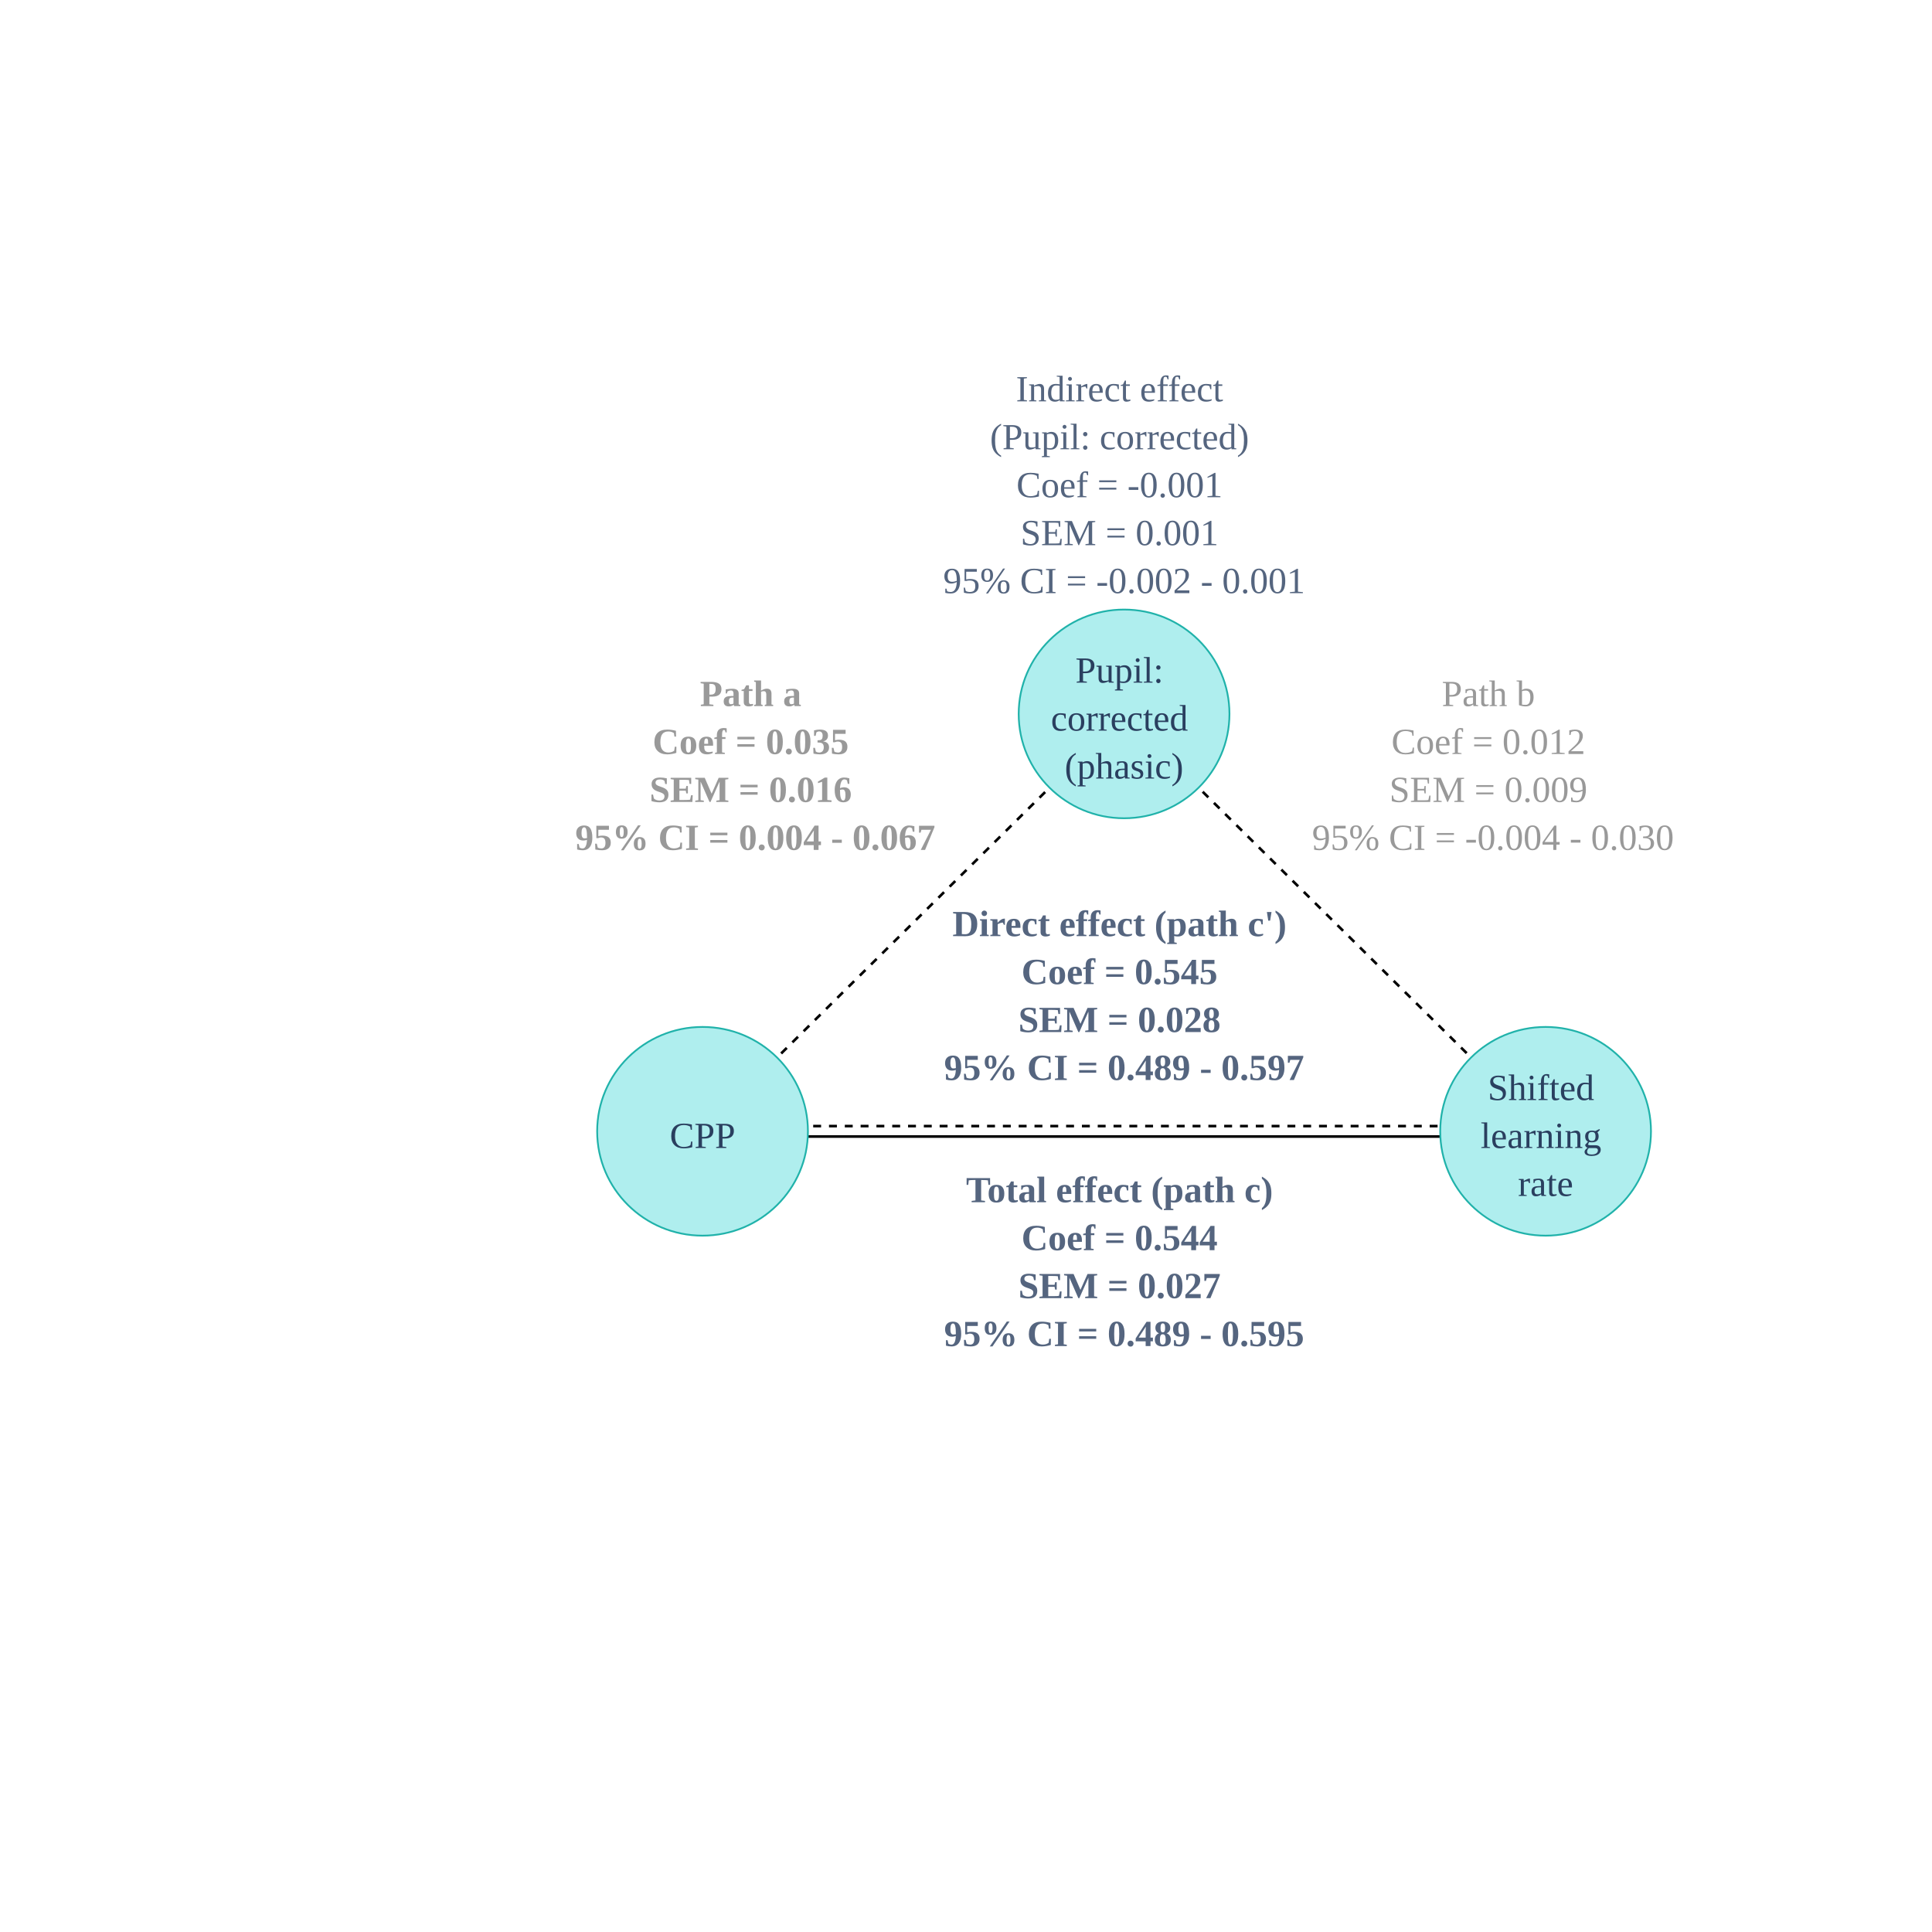
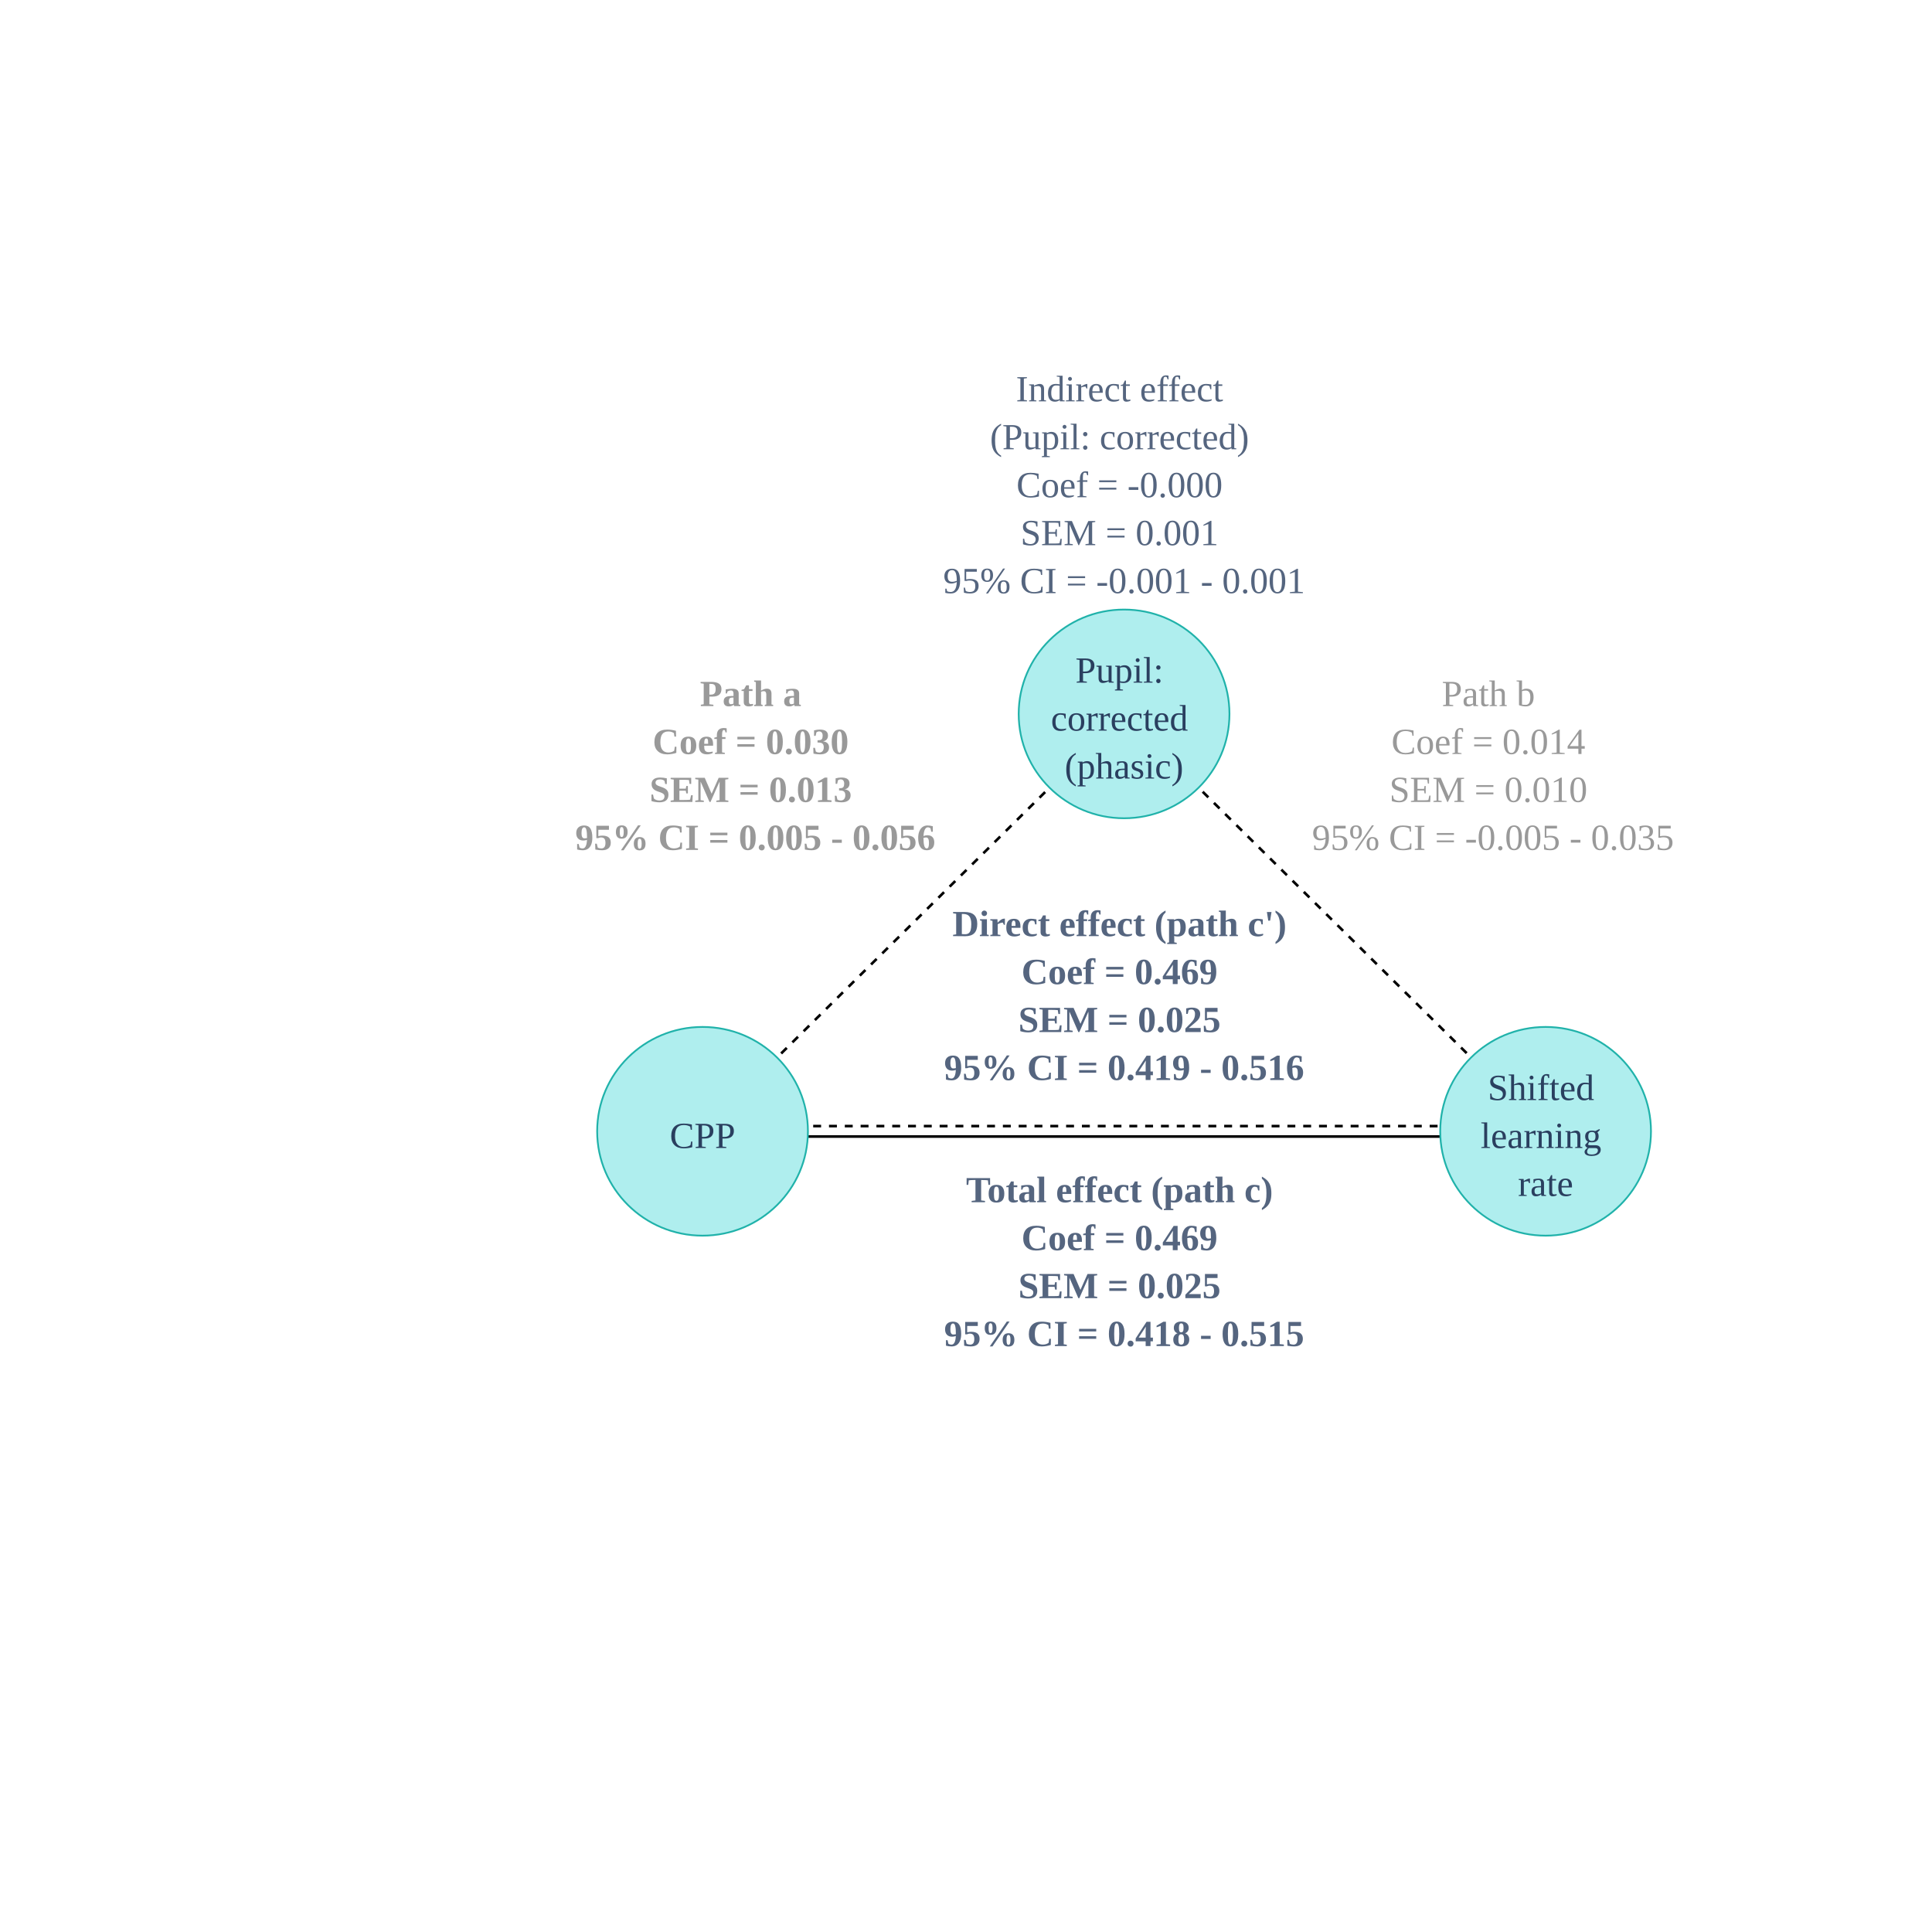
<svg xmlns="http://www.w3.org/2000/svg" class="main-svg" width="2200" height="2200" style="" viewBox="0 0 2200 2200">
  <rect x="0" y="0" width="2200" height="2200" style="fill: rgb(255, 255, 255); fill-opacity: 1;" />
-   <defs id="defs-ad8827">
+   <defs id="defs-78ae39">
    <g class="clips">
-       <clipPath id="clipad8827xyplot" class="plotclip">
+       <clipPath id="clip78ae39xyplot" class="plotclip">
        <rect width="2040" height="2020" />
      </clipPath>
-       <clipPath class="axesclip" id="clipad8827x">
+       <clipPath class="axesclip" id="clip78ae39x">
        <rect x="80" y="0" width="2040" height="2200" />
      </clipPath>
-       <clipPath class="axesclip" id="clipad8827y">
+       <clipPath class="axesclip" id="clip78ae39y">
        <rect x="0" y="100" width="2200" height="2020" />
      </clipPath>
-       <clipPath class="axesclip" id="clipad8827xy">
+       <clipPath class="axesclip" id="clip78ae39xy">
        <rect x="80" y="100" width="2040" height="2020" />
      </clipPath>
    </g>
    <g class="gradients" />
    <g class="patterns" />
  </defs>
  <g class="bglayer">
    <rect class="bg" x="80" y="100" width="2040" height="2020" style="fill: rgb(255, 255, 255); fill-opacity: 1; stroke-width: 0;" />
  </g>
  <g class="layer-below">
    <g class="imagelayer" />
    <g class="shapelayer" />
  </g>
  <g class="cartesianlayer">
    <g class="subplot xy">
      <g class="layer-subplot">
        <g class="shapelayer" />
        <g class="imagelayer" />
      </g>
      <g class="minor-gridlayer">
        <g class="x" />
        <g class="y" />
      </g>
      <g class="gridlayer">
        <g class="x">
          <path class="xgrid crisp" transform="translate(200,0)" d="M0,100v2020" style="stroke: rgb(255, 255, 255); stroke-opacity: 1; stroke-width: 1px;" />
          <path class="xgrid crisp" transform="translate(440,0)" d="M0,100v2020" style="stroke: rgb(255, 255, 255); stroke-opacity: 1; stroke-width: 1px;" />
          <path class="xgrid crisp" transform="translate(920,0)" d="M0,100v2020" style="stroke: rgb(255, 255, 255); stroke-opacity: 1; stroke-width: 1px;" />
          <path class="xgrid crisp" transform="translate(1160,0)" d="M0,100v2020" style="stroke: rgb(255, 255, 255); stroke-opacity: 1; stroke-width: 1px;" />
          <path class="xgrid crisp" transform="translate(1400,0)" d="M0,100v2020" style="stroke: rgb(255, 255, 255); stroke-opacity: 1; stroke-width: 1px;" />
          <path class="xgrid crisp" transform="translate(1640,0)" d="M0,100v2020" style="stroke: rgb(255, 255, 255); stroke-opacity: 1; stroke-width: 1px;" />
          <path class="xgrid crisp" transform="translate(1880,0)" d="M0,100v2020" style="stroke: rgb(255, 255, 255); stroke-opacity: 1; stroke-width: 1px;" />
        </g>
        <g class="y">
          <path class="ygrid crisp" transform="translate(0,2001.18)" d="M80,0h2040" style="stroke: rgb(255, 255, 255); stroke-opacity: 1; stroke-width: 1px;" />
          <path class="ygrid crisp" transform="translate(0,1763.53)" d="M80,0h2040" style="stroke: rgb(255, 255, 255); stroke-opacity: 1; stroke-width: 1px;" />
          <path class="ygrid crisp" transform="translate(0,1288.24)" d="M80,0h2040" style="stroke: rgb(255, 255, 255); stroke-opacity: 1; stroke-width: 1px;" />
          <path class="ygrid crisp" transform="translate(0,1050.59)" d="M80,0h2040" style="stroke: rgb(255, 255, 255); stroke-opacity: 1; stroke-width: 1px;" />
          <path class="ygrid crisp" transform="translate(0,812.94)" d="M80,0h2040" style="stroke: rgb(255, 255, 255); stroke-opacity: 1; stroke-width: 1px;" />
          <path class="ygrid crisp" transform="translate(0,575.29)" d="M80,0h2040" style="stroke: rgb(255, 255, 255); stroke-opacity: 1; stroke-width: 1px;" />
          <path class="ygrid crisp" transform="translate(0,337.65)" d="M80,0h2040" style="stroke: rgb(255, 255, 255); stroke-opacity: 1; stroke-width: 1px;" />
        </g>
      </g>
      <g class="zerolinelayer">
        <path class="xzl zl crisp" transform="translate(680,0)" d="M0,100v2020" style="stroke: rgb(255, 255, 255); stroke-opacity: 1; stroke-width: 2px;" />
        <path class="yzl zl crisp" transform="translate(0,1525.88)" d="M80,0h2040" style="stroke: rgb(255, 255, 255); stroke-opacity: 1; stroke-width: 2px;" />
      </g>
      <g class="layer-between">
        <g class="shapelayer" />
        <g class="imagelayer" />
      </g>
      <path class="xlines-below" />
      <path class="ylines-below" />
      <g class="overlines-below" />
      <g class="xaxislayer-below" />
      <g class="yaxislayer-below" />
      <g class="overaxes-below" />
      <g class="overplot">
-         <g class="xy" transform="translate(80,100)" clip-path="url(#clipad8827xyplot)" />
+         <g class="xy" transform="translate(80,100)" clip-path="url(#clip78ae39xyplot)" />
      </g>
      <path class="xlines-above crisp" d="M0,0" style="fill: none;" />
      <path class="ylines-above crisp" d="M0,0" style="fill: none;" />
      <g class="overlines-above" />
      <g class="xaxislayer-above" />
      <g class="yaxislayer-above" />
      <g class="overaxes-above" />
    </g>
  </g>
  <g class="polarlayer" />
  <g class="smithlayer" />
  <g class="ternarylayer" />
  <g class="geolayer" />
  <g class="funnelarealayer" />
  <g class="pielayer" />
  <g class="iciclelayer" />
  <g class="treemaplayer" />
  <g class="sunburstlayer" />
  <g class="glimages" />
-   <defs id="topdefs-ad8827">
+   <defs id="topdefs-78ae39">
    <g class="clips" />
  </defs>
  <g class="layer-above">
    <g class="imagelayer" />
    <g class="shapelayer">
-       <g class="shape-group" data-index="0" clip-path="url(#clipad8827xy)">
+       <g class="shape-group" data-index="0" clip-path="url(#clip78ae39xy)">
        <path data-index="0" fill-rule="evenodd" d="M800,1288.24L1280,812.94" style="opacity: 1; stroke: rgb(0, 0, 0); stroke-opacity: 1; fill: rgb(0, 0, 0); fill-opacity: 0; stroke-dasharray: 9px, 9px; stroke-width: 3px;" />
      </g>
-       <g class="shape-group" data-index="1" clip-path="url(#clipad8827xy)">
+       <g class="shape-group" data-index="1" clip-path="url(#clip78ae39xy)">
        <path data-index="1" fill-rule="evenodd" d="M1280,812.94L1760,1288.24" style="opacity: 1; stroke: rgb(0, 0, 0); stroke-opacity: 1; fill: rgb(0, 0, 0); fill-opacity: 0; stroke-dasharray: 9px, 9px; stroke-width: 3px;" />
      </g>
-       <g class="shape-group" data-index="2" clip-path="url(#clipad8827xy)">
+       <g class="shape-group" data-index="2" clip-path="url(#clip78ae39xy)">
        <path data-index="2" fill-rule="evenodd" d="M800,1282.29L1760,1282.29" style="opacity: 1; stroke: rgb(0, 0, 0); stroke-opacity: 1; fill: rgb(0, 0, 0); fill-opacity: 0; stroke-dasharray: 9px, 9px; stroke-width: 3px;" />
      </g>
-       <g class="shape-group" data-index="3" clip-path="url(#clipad8827xy)">
+       <g class="shape-group" data-index="3" clip-path="url(#clip78ae39xy)">
        <path data-index="3" fill-rule="evenodd" d="M800,1294.18L1760,1294.18" style="opacity: 1; stroke: rgb(0, 0, 0); stroke-opacity: 1; fill: rgb(0, 0, 0); fill-opacity: 0; stroke-width: 3px;" />
      </g>
-       <g class="shape-group" data-index="4" clip-path="url(#clipad8827xy)">
+       <g class="shape-group" data-index="4" clip-path="url(#clip78ae39xy)">
        <path data-index="4" fill-rule="evenodd" d="M920,1288.235A120,118.825 0 1,1 800,1169.41A120,118.825 0 0,1 920,1288.235Z" style="opacity: 1; stroke: rgb(32, 178, 170); stroke-opacity: 1; fill: rgb(175, 238, 238); fill-opacity: 1; stroke-width: 2px;" />
        <g data-index="4" class="shape-label">
          <text data-notex="1" class="shape-label-text" x="800" y="1307.235" style="font-family: 'Times New Roman'; font-size: 42px; fill: rgb(42, 63, 95); fill-opacity: 1; white-space: pre;" text-anchor="middle" transform="rotate(0,800,1307.235)">CPP</text>
        </g>
      </g>
-       <g class="shape-group" data-index="5" clip-path="url(#clipad8827xy)">
+       <g class="shape-group" data-index="5" clip-path="url(#clip78ae39xy)">
        <path data-index="5" fill-rule="evenodd" d="M1880,1288.235A120,118.825 0 1,1 1760,1169.41A120,118.825 0 0,1 1880,1288.235Z" style="opacity: 1; stroke: rgb(32, 178, 170); stroke-opacity: 1; fill: rgb(175, 238, 238); fill-opacity: 1; stroke-width: 2px;" />
        <g data-index="5" class="shape-label">
          <text data-notex="1" class="shape-label-text" x="1760" y="1252.633" style="font-family: 'Times New Roman'; font-size: 42px; fill: rgb(42, 63, 95); fill-opacity: 1; white-space: pre;" text-anchor="middle" transform="rotate(0,1760,1252.633)">
            <tspan class="line" dy="0em" x="1760" y="1252.633">Shifted </tspan>
            <tspan class="line" dy="1.3em" x="1760" y="1252.633">learning </tspan>
            <tspan class="line" dy="2.6em" x="1760" y="1252.633">rate</tspan>
          </text>
        </g>
      </g>
-       <g class="shape-group" data-index="6" clip-path="url(#clipad8827xy)">
+       <g class="shape-group" data-index="6" clip-path="url(#clip78ae39xy)">
        <path data-index="6" fill-rule="evenodd" d="M1400,812.94A120,118.82 0 1,1 1280,694.12A120,118.82 0 0,1 1400,812.94Z" style="opacity: 1; stroke: rgb(32, 178, 170); stroke-opacity: 1; fill: rgb(175, 238, 238); fill-opacity: 1; stroke-width: 2px;" />
        <g data-index="6" class="shape-label">
          <text data-notex="1" class="shape-label-text" x="1280" y="777.338" style="font-family: 'Times New Roman'; font-size: 42px; fill: rgb(42, 63, 95); fill-opacity: 1; white-space: pre;" text-anchor="middle" transform="rotate(0,1280,777.3384)">
            <tspan class="line" dy="0em" x="1280" y="777.338">Pupil:</tspan>
            <tspan class="line" dy="1.3em" x="1280" y="777.338">corrected</tspan>
            <tspan class="line" dy="2.6em" x="1280" y="777.338">(phasic)</tspan>
          </text>
        </g>
      </g>
    </g>
  </g>
  <g class="infolayer">
    <g class="g-gtitle" />
    <g class="g-xtitle" />
    <g class="g-ytitle" />
    <g class="annotation" data-index="0" style="opacity: 0.8;">
      <g class="annotation-text-g" transform="rotate(0,1280,1436.76)">
        <g class="cursor-pointer" transform="translate(1070,1327)">
          <rect class="bg" x="0.5" y="0.5" width="419" height="219" style="stroke-width: 1px; stroke: rgb(255, 255, 255); stroke-opacity: 1; fill: rgb(255, 255, 255); fill-opacity: 1;" />
          <text class="annotation-text" text-anchor="middle" x="210.062" y="42" style="font-family: 'Times New Roman'; font-size: 42px; fill: rgb(42, 63, 95); fill-opacity: 1; white-space: pre;">
            <tspan class="line" dy="0em" x="210.062" y="42">
              <tspan style="font-weight:bold">Total effect (path c)</tspan>
            </tspan>
            <tspan class="line" dy="1.3em" x="210.062" y="42">
-               <tspan style="font-weight:bold">Coef = 0.544</tspan>
+               <tspan style="font-weight:bold">Coef = 0.469</tspan>
            </tspan>
            <tspan class="line" dy="2.6em" x="210.062" y="42">
-               <tspan style="font-weight:bold">SEM = 0.027</tspan>
+               <tspan style="font-weight:bold">SEM = 0.025</tspan>
            </tspan>
            <tspan class="line" dy="3.9em" x="210.062" y="42">
-               <tspan style="font-weight:bold">95% CI = 0.489 - 0.595</tspan>
+               <tspan style="font-weight:bold">95% CI = 0.418 - 0.515</tspan>
            </tspan>
          </text>
        </g>
      </g>
    </g>
    <g class="annotation" data-index="1" style="opacity: 0.8;">
      <g class="annotation-text-g" transform="rotate(0,1280,1133.76)">
        <g class="cursor-pointer" transform="translate(1070,1024)">
          <rect class="bg" x="0.5" y="0.5" width="419" height="219" style="stroke-width: 1px; stroke: rgb(255, 255, 255); stroke-opacity: 1; fill: rgb(255, 255, 255); fill-opacity: 1;" />
          <text class="annotation-text" text-anchor="middle" x="210.062" y="42" style="font-family: 'Times New Roman'; font-size: 42px; fill: rgb(42, 63, 95); fill-opacity: 1; white-space: pre;">
            <tspan class="line" dy="0em" x="210.062" y="42">
              <tspan style="font-weight:bold">Direct effect (path c')</tspan>
            </tspan>
            <tspan class="line" dy="1.3em" x="210.062" y="42">
-               <tspan style="font-weight:bold">Coef = 0.545</tspan>
+               <tspan style="font-weight:bold">Coef = 0.469</tspan>
            </tspan>
            <tspan class="line" dy="2.6em" x="210.062" y="42">
-               <tspan style="font-weight:bold">SEM = 0.028</tspan>
+               <tspan style="font-weight:bold">SEM = 0.025</tspan>
            </tspan>
            <tspan class="line" dy="3.9em" x="210.062" y="42">
-               <tspan style="font-weight:bold">95% CI = 0.489 - 0.597</tspan>
+               <tspan style="font-weight:bold">95% CI = 0.419 - 0.516</tspan>
            </tspan>
          </text>
        </g>
      </g>
    </g>
    <g class="annotation" data-index="2" style="opacity: 0.8;">
      <g class="annotation-text-g" transform="rotate(0,1280,551.53)">
        <g class="cursor-pointer" transform="translate(1069,415)">
          <rect class="bg" x="0.5" y="0.5" width="421" height="273" style="stroke-width: 1px; stroke: rgb(255, 255, 255); stroke-opacity: 1; fill: rgb(255, 255, 255); fill-opacity: 1;" />
          <text class="annotation-text" text-anchor="middle" x="211.078" y="42" style="font-family: 'Times New Roman'; font-size: 42px; fill: rgb(42, 63, 95); fill-opacity: 1; white-space: pre;">
            <tspan class="line" dy="0em" x="211.078" y="42">Indirect effect </tspan>
            <tspan class="line" dy="1.3em" x="211.078" y="42">(Pupil: corrected)</tspan>
-             <tspan class="line" dy="2.6em" x="211.078" y="42">Coef = -0.001</tspan>
+             <tspan class="line" dy="2.6em" x="211.078" y="42">Coef = -0.000</tspan>
            <tspan class="line" dy="3.9em" x="211.078" y="42">SEM = 0.001</tspan>
-             <tspan class="line" dy="5.2em" x="211.078" y="42">95% CI = -0.002 - 0.001</tspan>
+             <tspan class="line" dy="5.2em" x="211.078" y="42">95% CI = -0.001 - 0.001</tspan>
          </text>
        </g>
      </g>
    </g>
    <g class="annotation" data-index="3" style="opacity: 0.8;">
      <g class="annotation-text-g" transform="rotate(0,860,872.35)">
        <g class="cursor-pointer" transform="translate(650,762)">
          <rect class="bg" x="0.5" y="0.5" width="419" height="219" style="stroke-width: 1px; stroke: rgb(255, 255, 255); stroke-opacity: 1; fill: rgb(255, 255, 255); fill-opacity: 1;" />
          <text class="annotation-text" text-anchor="middle" x="210.062" y="42" style="font-family: 'Times New Roman'; font-size: 42px; fill: rgb(128, 128, 128); fill-opacity: 1; white-space: pre;">
            <tspan class="line" dy="0em" x="210.062" y="42">
              <tspan style="font-weight:bold">Path a</tspan>
            </tspan>
            <tspan class="line" dy="1.3em" x="210.062" y="42">
-               <tspan style="font-weight:bold">Coef = 0.035</tspan>
+               <tspan style="font-weight:bold">Coef = 0.030</tspan>
            </tspan>
            <tspan class="line" dy="2.6em" x="210.062" y="42">
-               <tspan style="font-weight:bold">SEM = 0.016</tspan>
+               <tspan style="font-weight:bold">SEM = 0.013</tspan>
            </tspan>
            <tspan class="line" dy="3.9em" x="210.062" y="42">
-               <tspan style="font-weight:bold">95% CI = 0.004 - 0.067</tspan>
+               <tspan style="font-weight:bold">95% CI = 0.005 - 0.056</tspan>
            </tspan>
          </text>
        </g>
      </g>
    </g>
    <g class="annotation" data-index="4" style="opacity: 0.8;">
      <g class="annotation-text-g" transform="rotate(0,1700,872.35)">
        <g class="cursor-pointer" transform="translate(1489,762)">
          <rect class="bg" x="0.5" y="0.5" width="421" height="219" style="stroke-width: 1px; stroke: rgb(255, 255, 255); stroke-opacity: 1; fill: rgb(255, 255, 255); fill-opacity: 1;" />
          <text class="annotation-text" text-anchor="middle" x="211.078" y="42" style="font-family: 'Times New Roman'; font-size: 42px; fill: rgb(128, 128, 128); fill-opacity: 1; white-space: pre;">
            <tspan class="line" dy="0em" x="211.078" y="42">Path b</tspan>
-             <tspan class="line" dy="1.3em" x="211.078" y="42">Coef = 0.012</tspan>
-             <tspan class="line" dy="2.6em" x="211.078" y="42">SEM = 0.009</tspan>
-             <tspan class="line" dy="3.9em" x="211.078" y="42">95% CI = -0.004 - 0.030</tspan>
+             <tspan class="line" dy="1.3em" x="211.078" y="42">Coef = 0.014</tspan>
+             <tspan class="line" dy="2.6em" x="211.078" y="42">SEM = 0.010</tspan>
+             <tspan class="line" dy="3.9em" x="211.078" y="42">95% CI = -0.005 - 0.035</tspan>
          </text>
        </g>
      </g>
    </g>
  </g>
</svg>
